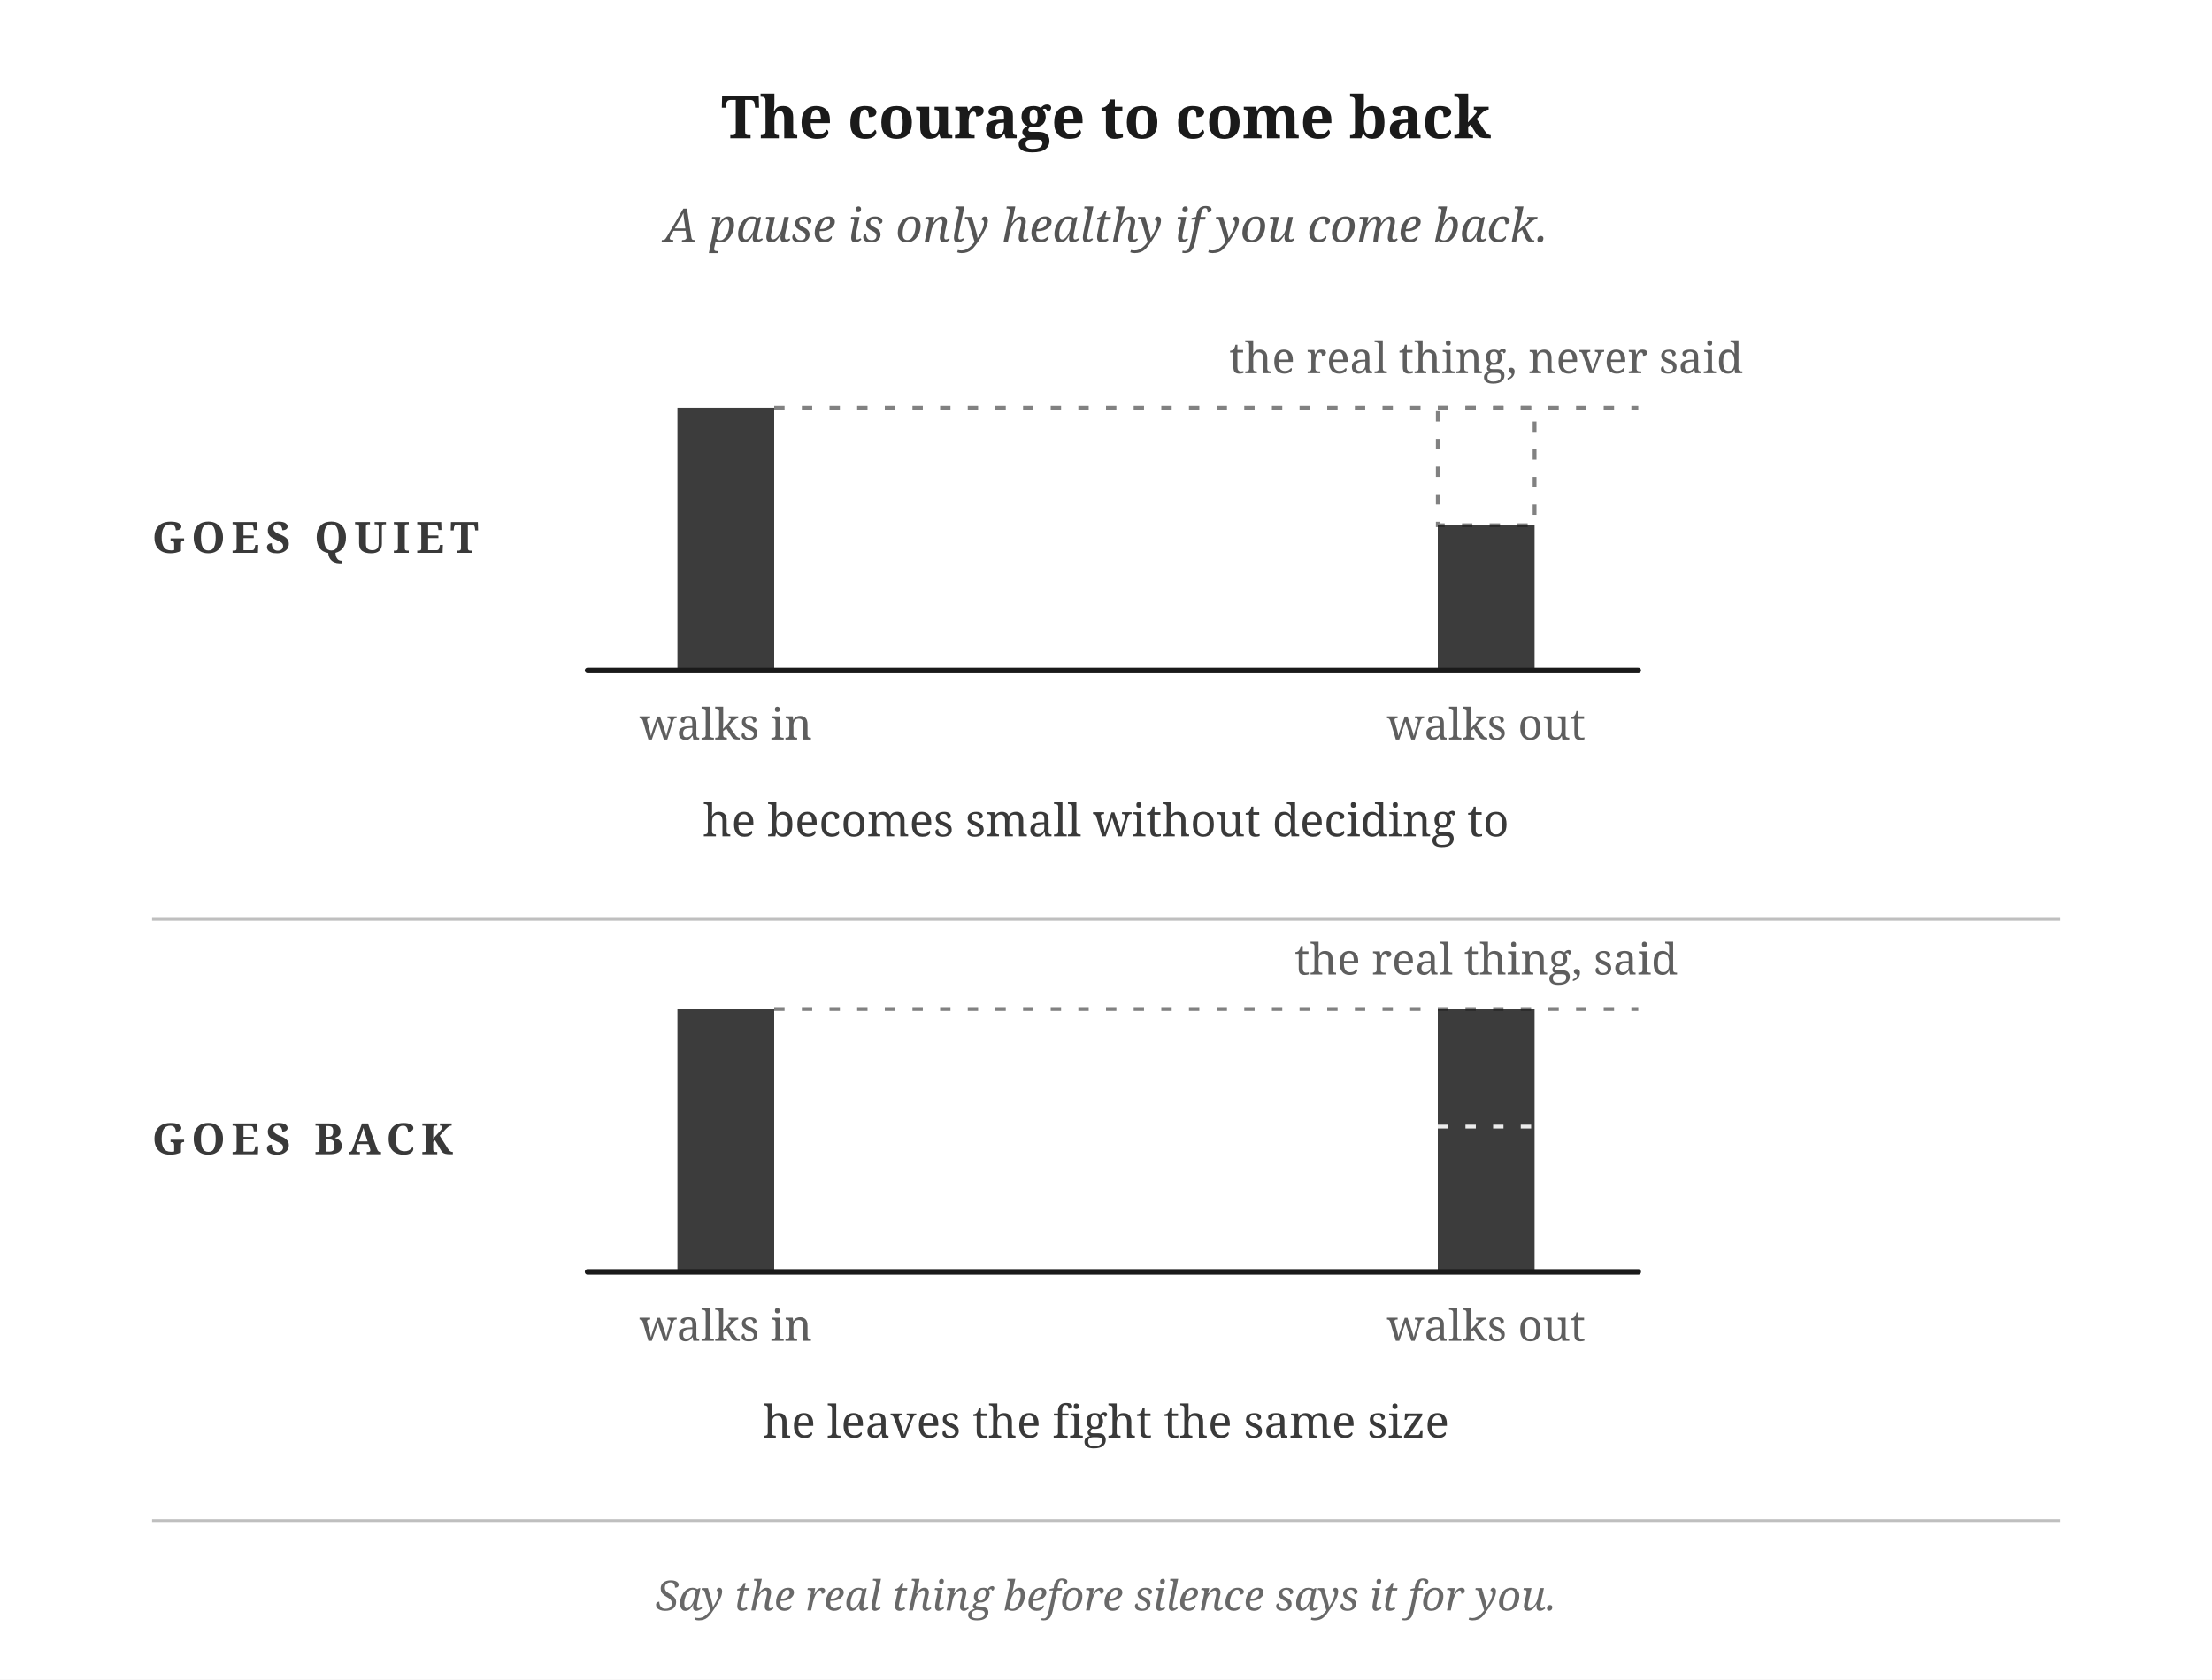
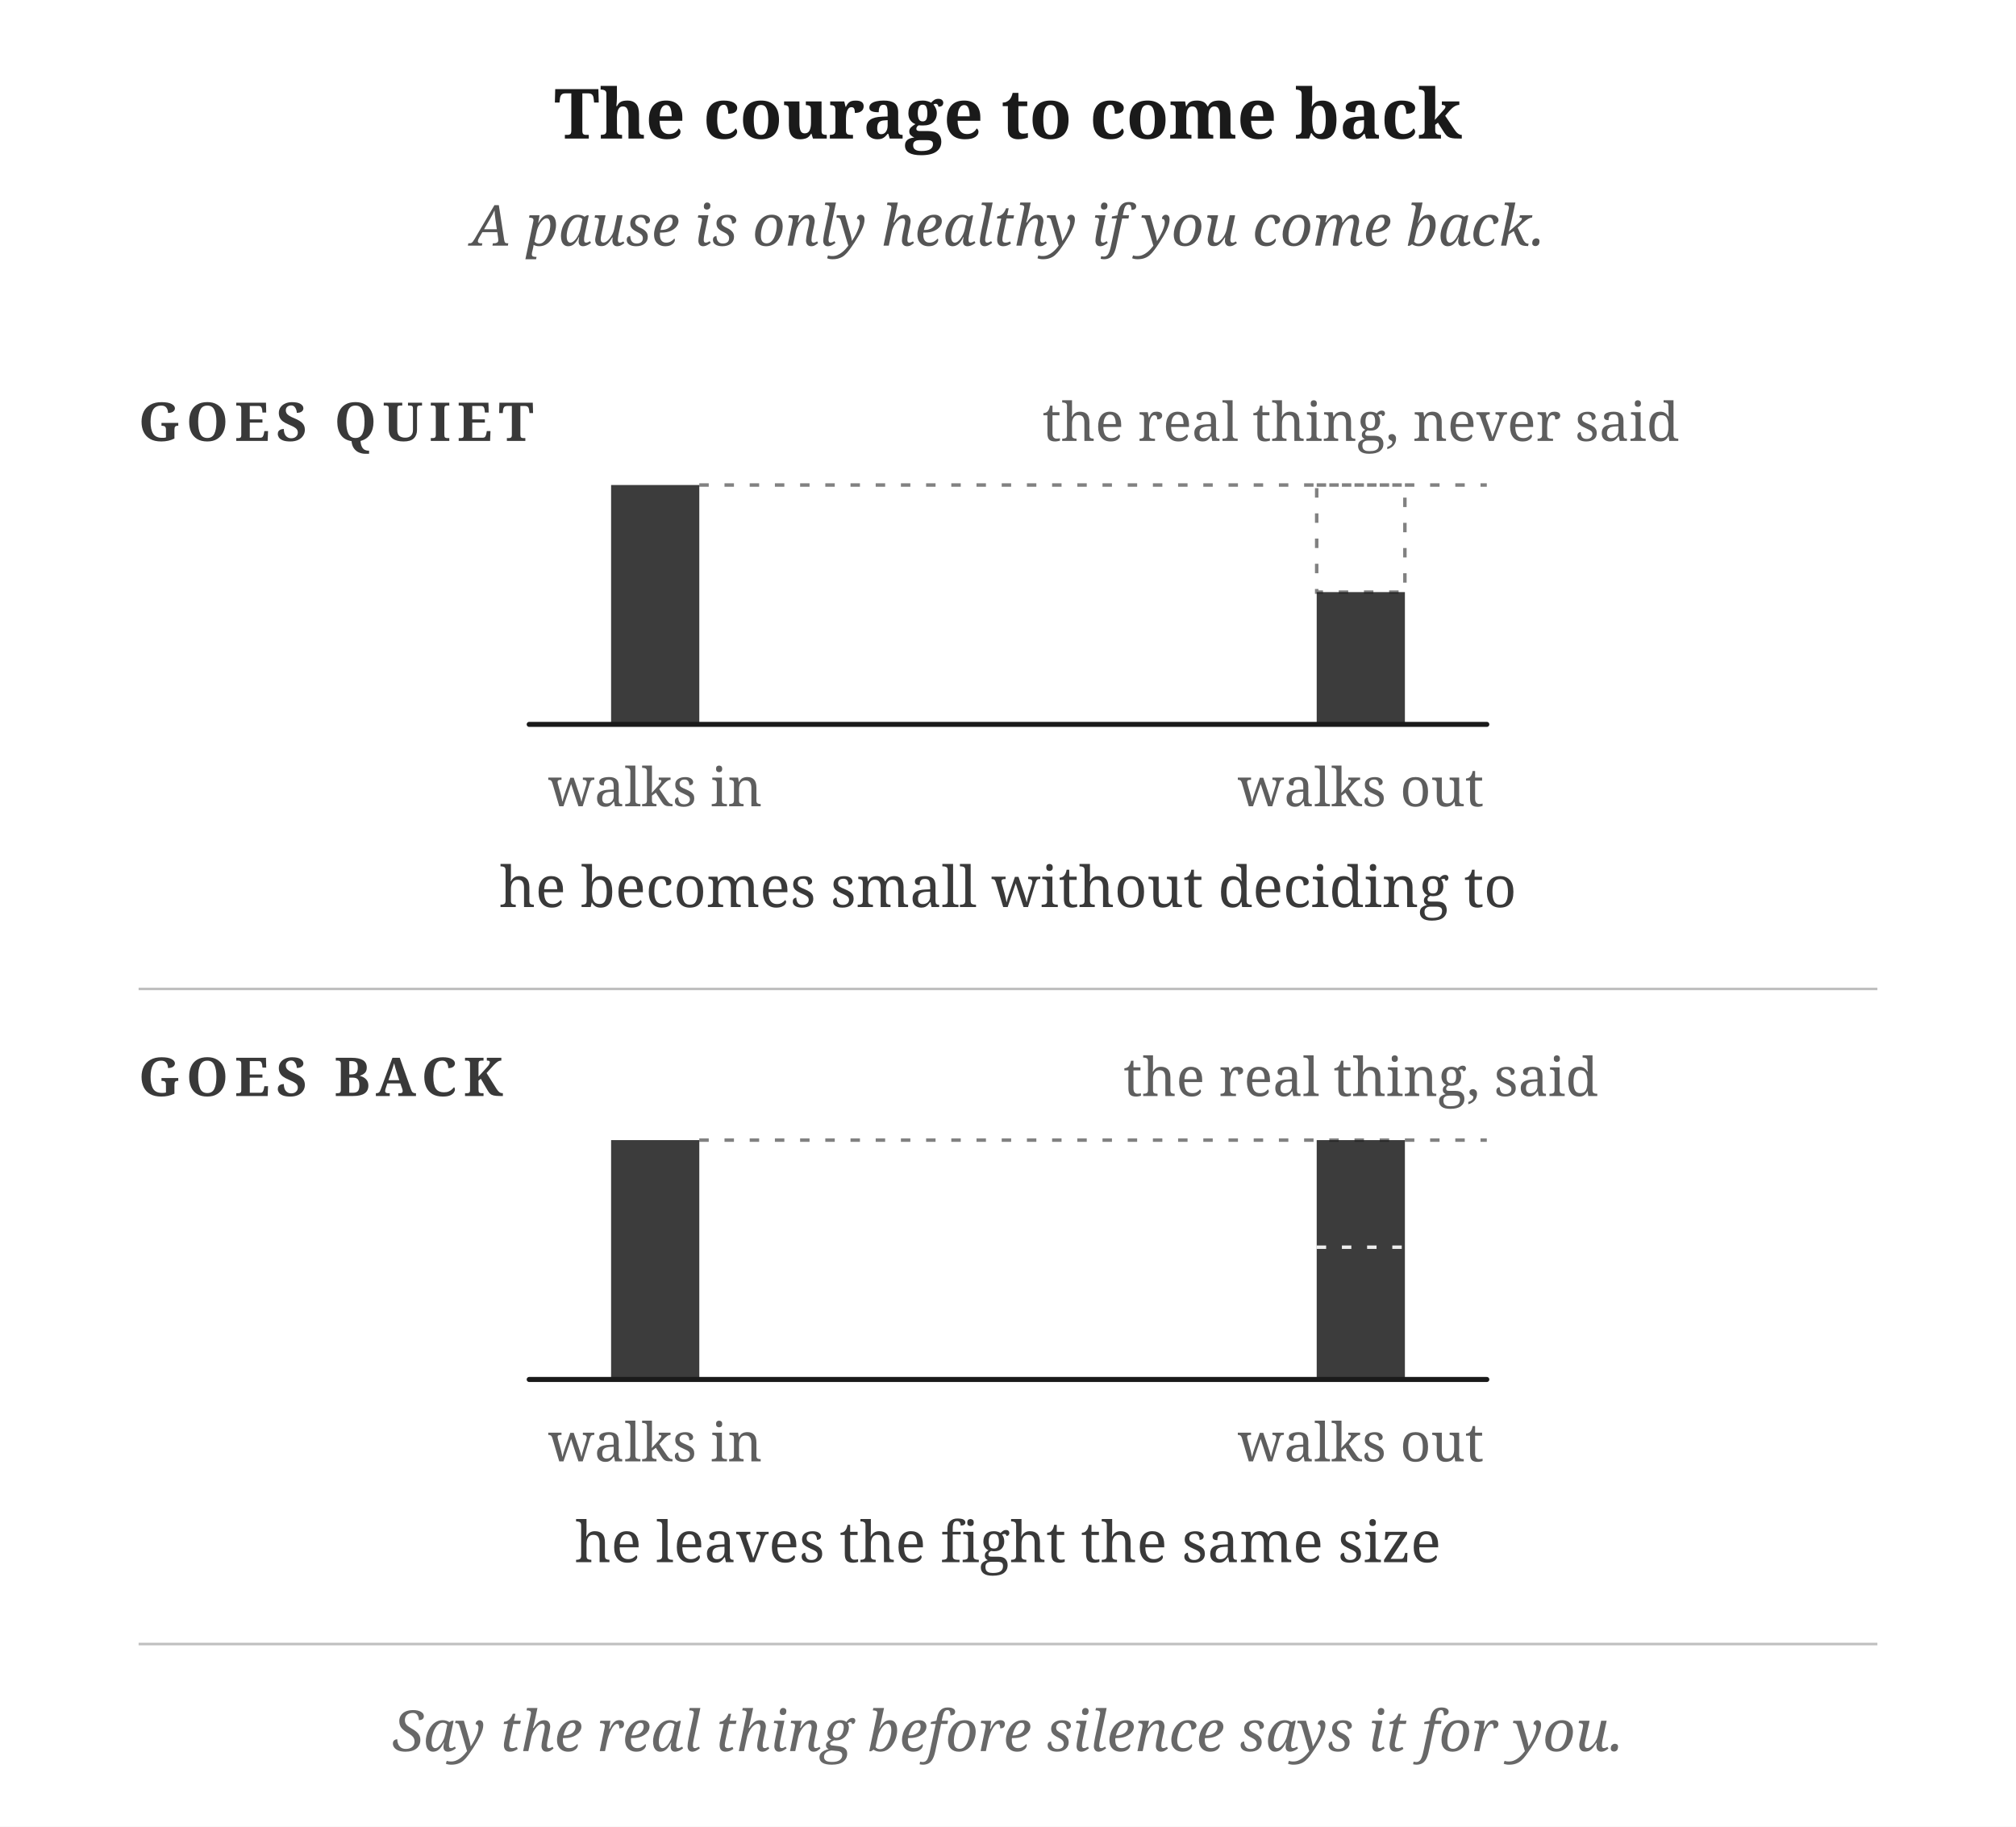
- <svg xmlns="http://www.w3.org/2000/svg" viewBox="0 0 640 486" style="color:#1a1a1a" role="img" aria-label="The courage to come back">
+ <svg xmlns="http://www.w3.org/2000/svg" viewBox="0 0 640 580" style="color:#1a1a1a" role="img" aria-label="The courage to come back">
  <style>
-     .ttl{font:600 17px Georgia,serif;text-anchor:middle}
-     .sub{font:italic 13.5px Georgia,serif;text-anchor:middle;opacity:.74}
-     .lbl{font:600 12.5px Georgia,serif;letter-spacing:.14em;text-anchor:start;opacity:.86}
-     .txtc{font:13px Georgia,serif;opacity:.86;text-anchor:middle}
-     .note{font:12.5px Georgia,serif;opacity:.7;text-anchor:middle}
-     .cap{font:italic 12px Georgia,serif;opacity:.66;text-anchor:middle}
+     .ttl{font:600 22px Georgia,serif;text-anchor:middle}
+     .sub{font:italic 18px Georgia,serif;text-anchor:middle;opacity:.74}
+     .lbl{font:600 17px Georgia,serif;letter-spacing:.12em;text-anchor:start;opacity:.86}
+     .txtc{font:18px Georgia,serif;opacity:.86;text-anchor:middle}
+     .note{font:17px Georgia,serif;opacity:.7;text-anchor:middle}
+     .cap{font:italic 18px Georgia,serif;opacity:.66;text-anchor:middle}
    .rule{stroke:currentColor;stroke-width:.8;opacity:.28}
    .ln{stroke:currentColor;stroke-width:1.6}
  </style>
-   <rect x="0" y="0" width="640" height="486" fill="#ffffff" />
+   <rect x="0" y="0" width="640" height="580" fill="#ffffff" />
  <g fill="currentColor">
-     <text class="ttl" x="320" y="40">The courage to come back</text>
-     <text class="sub" x="320" y="70">A pause is only healthy if you come back.</text>
+     <text class="ttl" x="320" y="44">The courage to come back</text>
+     <text class="sub" x="320" y="78">A pause is only healthy if you come back.</text>
  </g>
  <g fill="currentColor" opacity=".85">
-     <rect x="196" y="118" width="28" height="76" />
-     <rect x="416" y="152" width="28" height="42" />
+     <rect x="194" y="154" width="28" height="76" />
+     <rect x="418" y="188" width="28" height="42" />
  </g>
  <g class="ln" fill="none" stroke-linecap="round">
-     <path d="M170 194h304" />
+     <path d="M168 230h304" />
  </g>
  <g fill="none" stroke="currentColor" stroke-width="1.1" stroke-dasharray="3 5" opacity=".55">
-     <path d="M224 118h250" />
-     <rect x="416" y="118" width="28" height="34" />
+     <path d="M222 154h250" />
+     <rect x="418" y="154" width="28" height="34" />
  </g>
  <g fill="currentColor">
-     <text class="note" x="430" y="108">the real thing, never said</text>
-     <text class="lbl" x="44" y="160">GOES QUIET</text>
-     <text class="note" x="210" y="214">walks in</text>
-     <text class="note" x="430" y="214">walks out</text>
-     <text class="txtc" x="320" y="242">he becomes small without deciding to</text>
+     <text class="note" x="432" y="140">the real thing, never said</text>
+     <text class="lbl" x="44" y="140">GOES QUIET</text>
+     <text class="note" x="208" y="256">walks in</text>
+     <text class="note" x="432" y="256">walks out</text>
+     <text class="txtc" x="320" y="288">he becomes small without deciding to</text>
  </g>
  <g class="rule" fill="none">
-     <path d="M44 266h552" />
+     <path d="M44 314h552" />
  </g>
  <g fill="currentColor" opacity=".85">
-     <rect x="196" y="292" width="28" height="76" />
-     <rect x="416" y="292" width="28" height="76" />
+     <rect x="194" y="362" width="28" height="76" />
+     <rect x="418" y="362" width="28" height="76" />
  </g>
  <g class="ln" fill="none" stroke-linecap="round">
-     <path d="M170 368h304" />
+     <path d="M168 438h304" />
  </g>
  <g fill="none" stroke="currentColor" stroke-width="1.1" stroke-dasharray="3 5" opacity=".55">
-     <path d="M224 292h250" />
+     <path d="M222 362h250" />
  </g>
  <g fill="none" stroke="#ffffff" stroke-width="1.1" stroke-dasharray="3 5" opacity=".9">
-     <path d="M416 326h28" />
+     <path d="M418 396h28" />
  </g>
  <g fill="currentColor">
-     <text class="note" x="430" y="282">the real thing, said</text>
-     <text class="lbl" x="44" y="334">GOES BACK</text>
-     <text class="note" x="210" y="388">walks in</text>
-     <text class="note" x="430" y="388">walks out</text>
-     <text class="txtc" x="320" y="416">he leaves the fight the same size</text>
+     <text class="note" x="432" y="348">the real thing, said</text>
+     <text class="lbl" x="44" y="348">GOES BACK</text>
+     <text class="note" x="208" y="464">walks in</text>
+     <text class="note" x="432" y="464">walks out</text>
+     <text class="txtc" x="320" y="496">he leaves the fight the same size</text>
  </g>
  <g class="rule" fill="none">
-     <path d="M44 440h552" />
+     <path d="M44 522h552" />
  </g>
  <g fill="currentColor">
-     <text class="cap" x="320" y="466">Say the real thing before silence says it for you.</text>
+     <text class="cap" x="320" y="556">Say the real thing before silence says it for you.</text>
  </g>
</svg>
